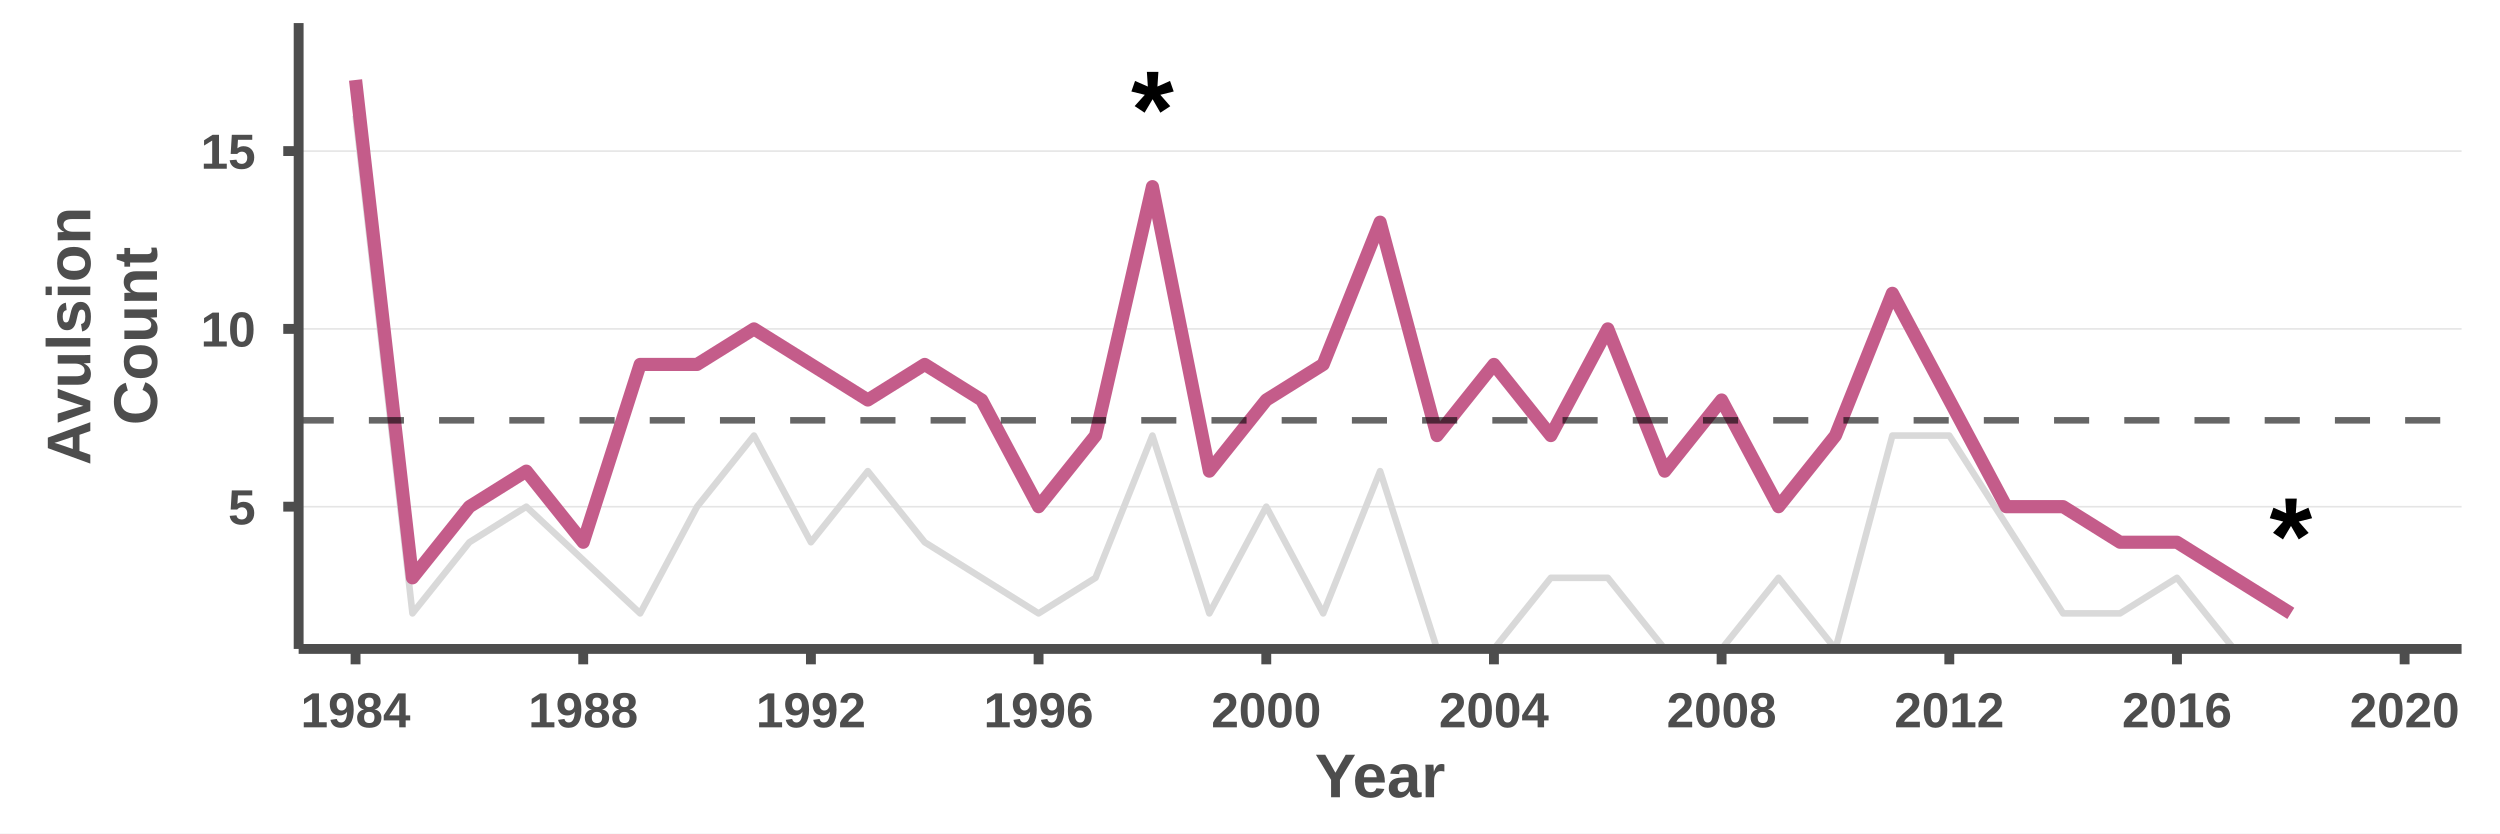
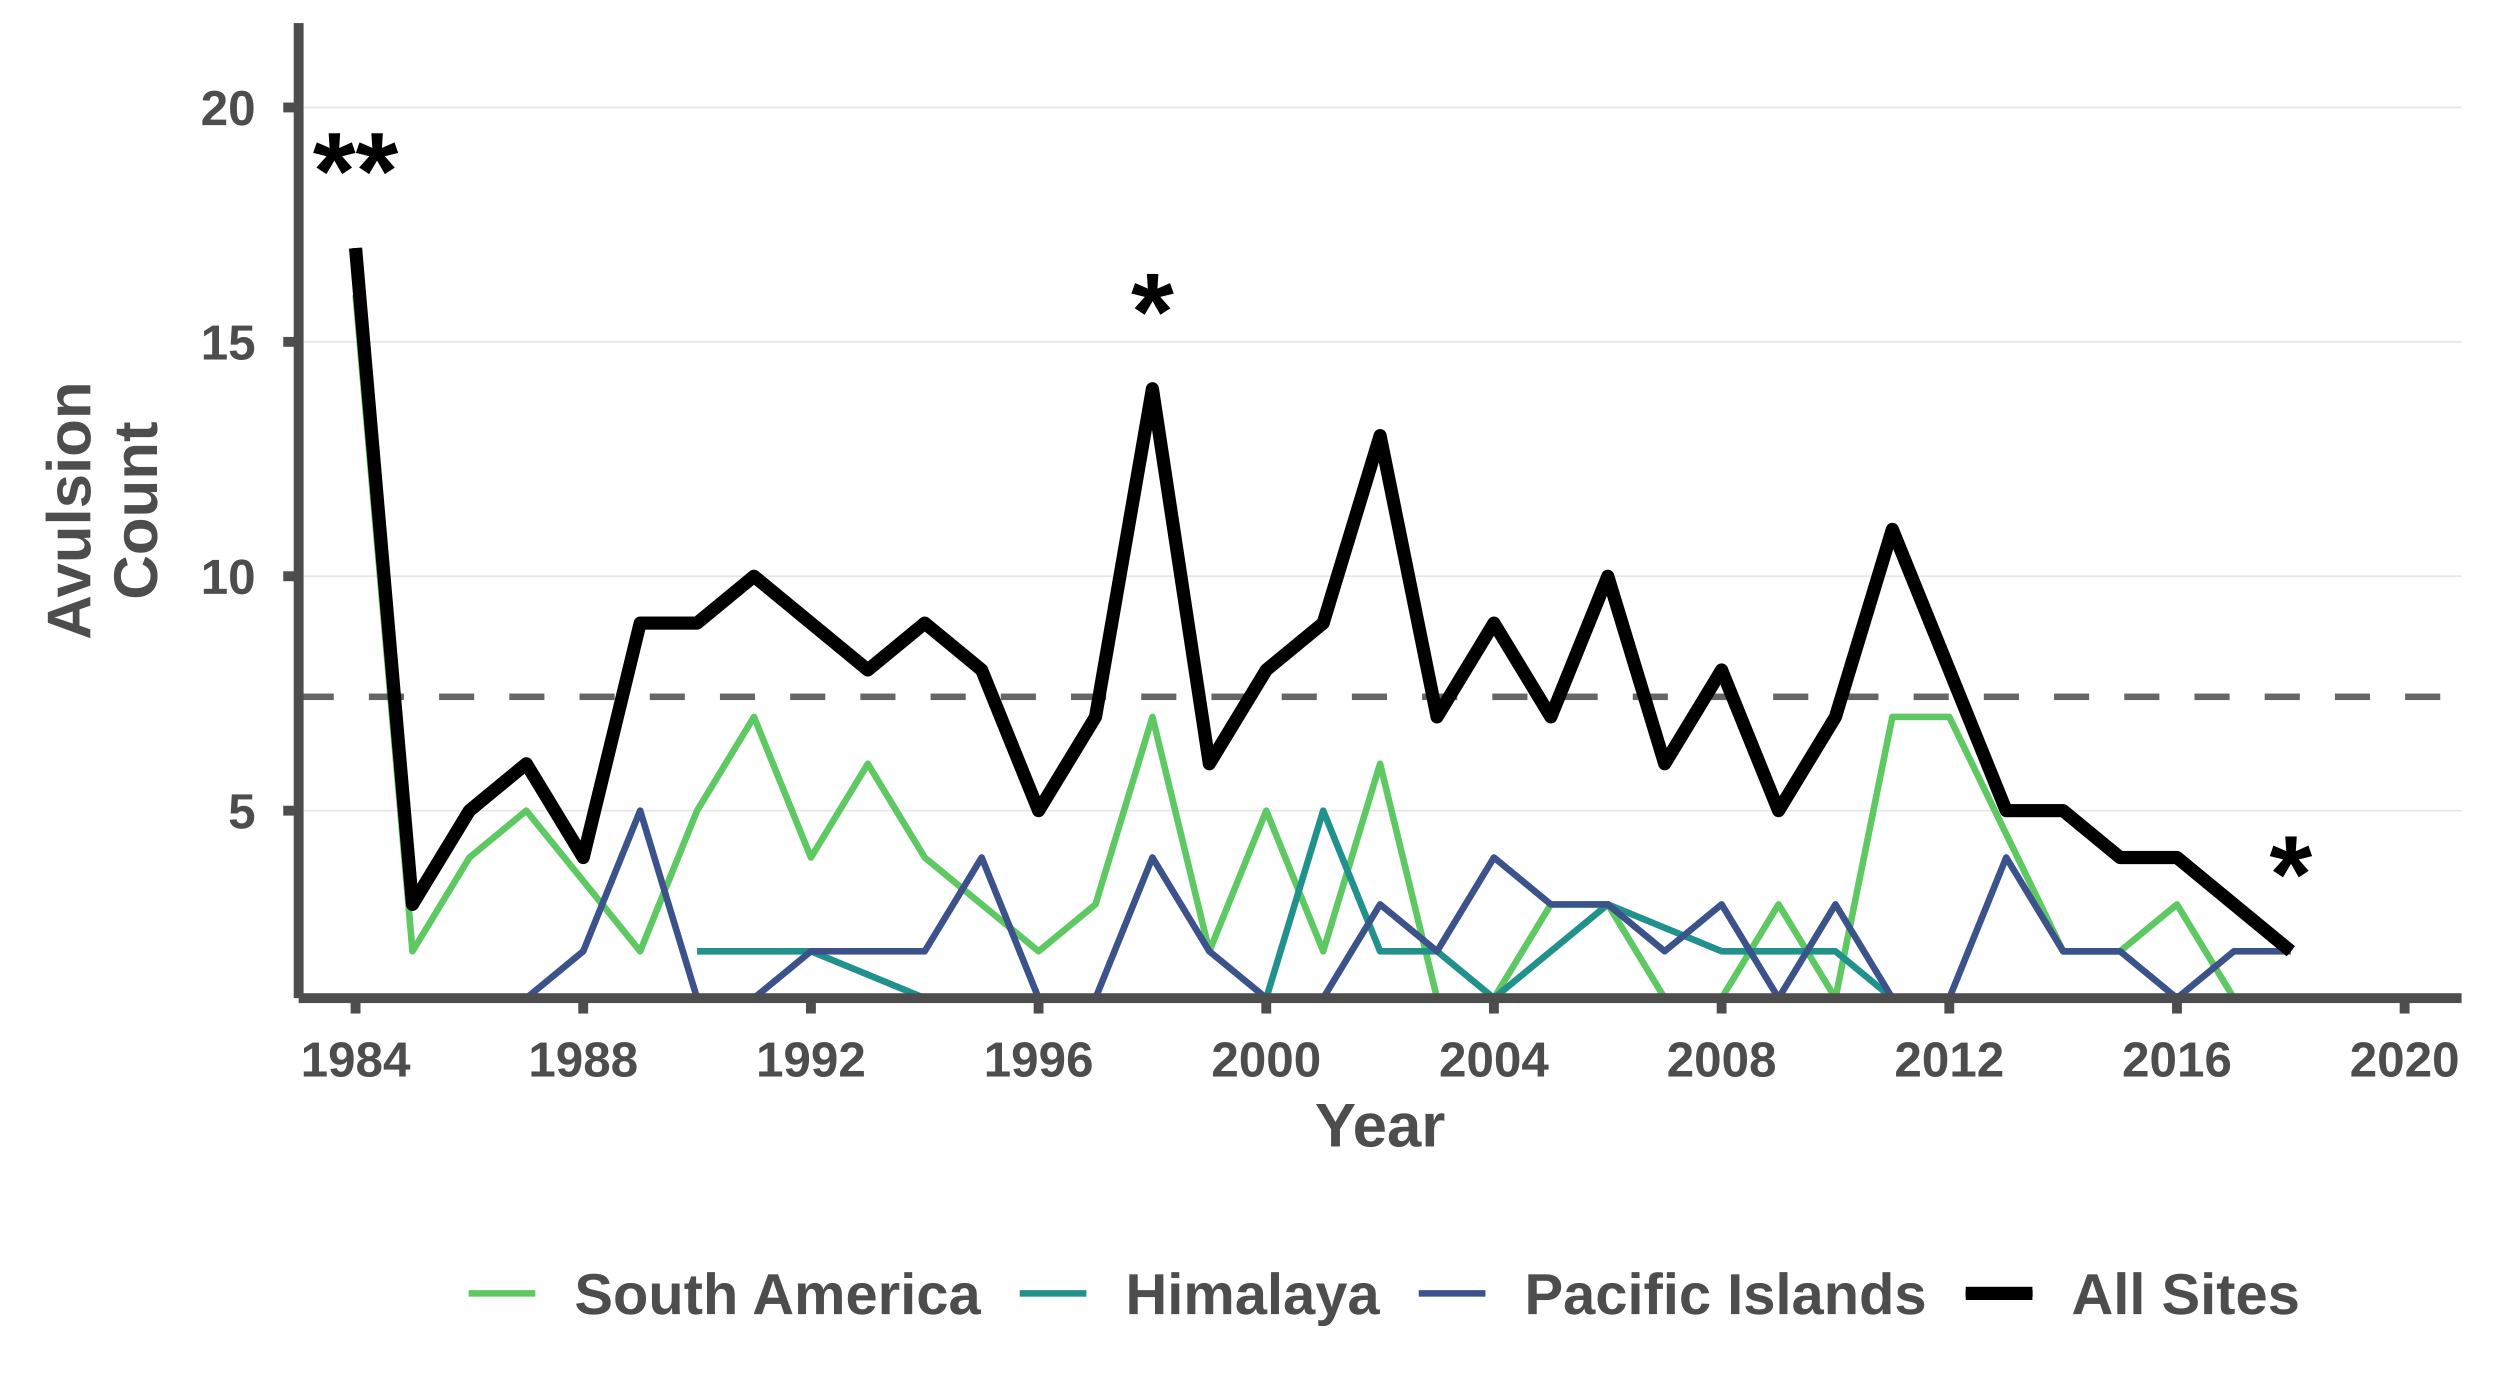
- <svg xmlns="http://www.w3.org/2000/svg" width="648.00pt" height="216.00pt" viewBox="0 0 648.00 216.00">
+ <svg xmlns="http://www.w3.org/2000/svg" width="648.00pt" height="360.00pt" viewBox="0 0 648.00 360.00">
  <g class="svglite">
    <defs>
      <style type="text/css">
    .svglite line, .svglite polyline, .svglite polygon, .svglite path, .svglite rect, .svglite circle {
      fill: none;
      stroke: #000000;
      stroke-linecap: round;
      stroke-linejoin: round;
      stroke-miterlimit: 10.00;
    }
    .svglite text {
      white-space: pre;
    }
    .svglite g.glyphgroup path {
      fill: inherit;
      stroke: none;
    }
  </style>
    </defs>
    <rect width="100%" height="100%" style="stroke: none; fill: #FFFFFF;" />
    <defs>
-       <clipPath id="cpMC4wMHw2NDguMDB8MC4wMHwyMTYuMDA=">
-         <rect x="0.00" y="0.00" width="648.00" height="216.00" />
+       <clipPath id="cpMC4wMHw2NDguMDB8MC4wMHwzNjAuMDA=">
+         <rect x="0.00" y="0.00" width="648.00" height="360.00" />
      </clipPath>
    </defs>
-     <g clip-path="url(#cpMC4wMHw2NDguMDB8MC4wMHwyMTYuMDA=)">
-       <rect x="0.00" y="0.00" width="648.00" height="216.00" style="stroke-width: 1.55; stroke: none; fill: #FFFFFF;" />
+     <g clip-path="url(#cpMC4wMHw2NDguMDB8MC4wMHwzNjAuMDA=)">
+       <rect x="0.00" y="0.00" width="648.00" height="360.00" style="stroke-width: 1.55; stroke: none; fill: #FFFFFF;" />
    </g>
    <defs>
-       <clipPath id="cpNzcuNDF8NjM4LjA0fDUuOTh8MTY4LjIw">
-         <rect x="77.41" y="5.98" width="560.63" height="162.23" />
+       <clipPath id="cpNzcuNDF8NjM4LjA0fDUuOTh8MjU4Ljcy">
+         <rect x="77.41" y="5.98" width="560.63" height="252.75" />
      </clipPath>
    </defs>
-     <g clip-path="url(#cpNzcuNDF8NjM4LjA0fDUuOTh8MTY4LjIw)">
-       <polyline points="77.41,131.33 638.04,131.33 " style="stroke-width: 0.43; stroke: #E5E5E5; stroke-linecap: butt;" />
-       <polyline points="77.41,85.25 638.04,85.25 " style="stroke-width: 0.43; stroke: #E5E5E5; stroke-linecap: butt;" />
-       <polyline points="77.41,39.16 638.04,39.16 " style="stroke-width: 0.43; stroke: #E5E5E5; stroke-linecap: butt;" />
-       <polyline points="92.16,29.94 106.91,158.99 121.67,140.55 136.42,131.33 165.93,158.99 180.68,131.33 195.43,112.90 210.19,140.55 224.94,122.12 239.69,140.55 254.45,149.77 269.20,158.99 283.96,149.77 298.71,112.90 313.46,158.99 328.22,131.33 342.97,158.99 357.72,122.12 372.48,168.20 387.23,168.20 401.98,149.77 416.74,149.77 431.49,168.20 446.24,168.20 461.00,149.77 475.75,168.20 490.50,112.90 505.26,112.90 534.76,158.99 549.52,158.99 564.27,149.77 579.02,168.20 " style="stroke-width: 1.71; stroke: #D9D9D9; stroke-linecap: butt;" />
-       <polyline points="92.16,20.73 106.91,149.77 121.67,131.33 136.42,122.12 151.17,140.55 165.93,94.46 180.68,94.46 195.43,85.25 210.19,94.46 224.94,103.68 239.69,94.46 254.45,103.68 269.20,131.33 283.96,112.90 298.71,48.38 313.46,122.12 328.22,103.68 342.97,94.46 357.72,57.59 372.48,112.90 387.23,94.46 401.98,112.90 416.74,85.25 431.49,122.12 446.24,103.68 461.00,131.33 475.75,112.90 490.50,76.03 505.26,103.68 520.01,131.33 534.76,131.33 549.52,140.55 564.27,140.55 579.02,149.77 593.78,158.99 " style="stroke-width: 3.41; stroke: #C45C8A; stroke-linecap: butt;" />
-       <line x1="77.41" y1="108.95" x2="638.04" y2="108.95" style="stroke-width: 1.71; stroke: #000000; stroke-opacity: 0.60; stroke-dasharray: 9.10,9.10; stroke-linecap: butt;" />
-       <text x="92.16" y="10.54" text-anchor="middle" style="font-size: 28.45px; font-weight: bold; font-family: &quot;Arial&quot;;" textLength="22.12px" lengthAdjust="spacingAndGlyphs">**</text>
-       <text x="298.71" y="38.20" text-anchor="middle" style="font-size: 28.45px; font-weight: bold; font-family: &quot;Arial&quot;;" textLength="11.06px" lengthAdjust="spacingAndGlyphs">*</text>
-       <text x="593.78" y="148.81" text-anchor="middle" style="font-size: 28.45px; font-weight: bold; font-family: &quot;Arial&quot;;" textLength="11.06px" lengthAdjust="spacingAndGlyphs">*</text>
+     <g clip-path="url(#cpNzcuNDF8NjM4LjA0fDUuOTh8MjU4Ljcy)">
+       <polyline points="77.41,210.12 638.04,210.12 " style="stroke-width: 0.43; stroke: #E5E5E5; stroke-linecap: butt;" />
+       <polyline points="77.41,149.36 638.04,149.36 " style="stroke-width: 0.43; stroke: #E5E5E5; stroke-linecap: butt;" />
+       <polyline points="77.41,88.61 638.04,88.61 " style="stroke-width: 0.43; stroke: #E5E5E5; stroke-linecap: butt;" />
+       <polyline points="77.41,27.85 638.04,27.85 " style="stroke-width: 0.43; stroke: #E5E5E5; stroke-linecap: butt;" />
+       <polyline points="92.16,76.45 106.91,246.57 121.67,222.27 136.42,210.12 165.93,246.57 180.68,210.12 195.43,185.82 210.19,222.27 224.94,197.97 239.69,222.27 254.45,234.42 269.20,246.57 283.96,234.42 298.71,185.82 313.46,246.57 328.22,210.12 342.97,246.57 357.72,197.97 372.48,258.72 387.23,258.72 401.98,234.42 416.74,234.42 431.49,258.72 446.24,258.72 461.00,234.42 475.75,258.72 490.50,185.82 505.26,185.82 534.76,246.57 549.52,246.57 564.27,234.42 579.02,258.72 " style="stroke-width: 1.71; stroke: #5EC962; stroke-linecap: butt;" />
+       <polyline points="180.68,246.57 210.19,246.57 239.69,258.72 269.20,258.72 283.96,258.72 298.71,258.72 313.46,258.72 328.22,258.72 342.97,210.12 357.72,246.57 372.48,246.57 387.23,258.72 416.74,234.42 446.24,246.57 475.75,246.57 490.50,258.72 " style="stroke-width: 1.71; stroke: #21918C; stroke-linecap: butt;" />
+       <polyline points="92.16,258.72 106.91,258.72 136.42,258.72 151.17,246.57 165.93,210.12 180.68,258.72 195.43,258.72 210.19,246.57 239.69,246.57 254.45,222.27 269.20,258.72 283.96,258.72 298.71,222.27 313.46,246.57 328.22,258.72 342.97,258.72 357.72,234.42 372.48,246.57 387.23,222.27 401.98,234.42 416.74,234.42 431.49,246.57 446.24,234.42 461.00,258.72 475.75,234.42 490.50,258.72 505.26,258.72 520.01,222.27 534.76,246.57 549.52,246.57 564.27,258.72 579.02,246.57 593.78,246.57 " style="stroke-width: 1.71; stroke: #3B528B; stroke-linecap: butt;" />
+       <polyline points="92.16,64.30 106.91,234.42 121.67,210.12 136.42,197.97 151.17,222.27 165.93,161.51 180.68,161.51 195.43,149.36 210.19,161.51 224.94,173.66 239.69,161.51 254.45,173.66 269.20,210.12 283.96,185.82 298.71,100.76 313.46,197.97 328.22,173.66 342.97,161.51 357.72,112.91 372.48,185.82 387.23,161.51 401.98,185.82 416.74,149.36 431.49,197.97 446.24,173.66 461.00,210.12 475.75,185.82 490.50,137.21 505.26,173.66 520.01,210.12 534.76,210.12 549.52,222.27 564.27,222.27 579.02,234.42 593.78,246.57 " style="stroke-width: 1.71; stroke-linecap: butt;" />
+       <polyline points="92.16,64.30 106.91,234.42 121.67,210.12 136.42,197.97 151.17,222.27 165.93,161.51 180.68,161.51 195.43,149.36 210.19,161.51 224.94,173.66 239.69,161.51 254.45,173.66 269.20,210.12 283.96,185.82 298.71,100.76 313.46,197.97 328.22,173.66 342.97,161.51 357.72,112.91 372.48,185.82 387.23,161.51 401.98,185.82 416.74,149.36 431.49,197.97 446.24,173.66 461.00,210.12 475.75,185.82 490.50,137.21 505.26,173.66 520.01,210.12 534.76,210.12 549.52,222.27 564.27,222.27 579.02,234.42 593.78,246.57 " style="stroke-width: 3.41; stroke-linecap: butt;" />
+       <line x1="77.41" y1="180.61" x2="638.04" y2="180.61" style="stroke-width: 1.71; stroke: #000000; stroke-opacity: 0.60; stroke-dasharray: 9.10,9.10; stroke-linecap: butt;" />
+       <text x="92.16" y="54.12" text-anchor="middle" style="font-size: 28.45px; font-weight: bold; font-family: &quot;Arial&quot;;" textLength="22.12px" lengthAdjust="spacingAndGlyphs">**</text>
+       <text x="298.71" y="90.58" text-anchor="middle" style="font-size: 28.45px; font-weight: bold; font-family: &quot;Arial&quot;;" textLength="11.06px" lengthAdjust="spacingAndGlyphs">*</text>
+       <text x="593.78" y="236.39" text-anchor="middle" style="font-size: 28.45px; font-weight: bold; font-family: &quot;Arial&quot;;" textLength="11.06px" lengthAdjust="spacingAndGlyphs">*</text>
    </g>
-     <g clip-path="url(#cpMC4wMHw2NDguMDB8MC4wMHwyMTYuMDA=)">
-       <polyline points="77.41,168.20 77.41,5.98 " style="stroke-width: 2.56; stroke: #4D4D4D; stroke-linecap: butt;" />
-       <text x="66.25" y="135.91" text-anchor="end" style="font-size: 12.80px; font-weight: bold;fill: #4D4D4D; font-family: &quot;Arial&quot;;" textLength="7.11px" lengthAdjust="spacingAndGlyphs">5</text>
-       <text x="66.25" y="89.83" text-anchor="end" style="font-size: 12.80px; font-weight: bold;fill: #4D4D4D; font-family: &quot;Arial&quot;;" textLength="14.22px" lengthAdjust="spacingAndGlyphs">10</text>
-       <text x="66.25" y="43.74" text-anchor="end" style="font-size: 12.80px; font-weight: bold;fill: #4D4D4D; font-family: &quot;Arial&quot;;" textLength="14.22px" lengthAdjust="spacingAndGlyphs">15</text>
-       <polyline points="73.42,131.33 77.41,131.33 " style="stroke-width: 2.56; stroke: #4D4D4D; stroke-linecap: butt;" />
-       <polyline points="73.42,85.25 77.41,85.25 " style="stroke-width: 2.56; stroke: #4D4D4D; stroke-linecap: butt;" />
-       <polyline points="73.42,39.16 77.41,39.16 " style="stroke-width: 2.56; stroke: #4D4D4D; stroke-linecap: butt;" />
-       <polyline points="77.41,168.20 638.04,168.20 " style="stroke-width: 2.56; stroke: #4D4D4D; stroke-linecap: butt;" />
-       <polyline points="92.16,172.19 92.16,168.20 " style="stroke-width: 2.56; stroke: #4D4D4D; stroke-linecap: butt;" />
-       <polyline points="151.17,172.19 151.17,168.20 " style="stroke-width: 2.56; stroke: #4D4D4D; stroke-linecap: butt;" />
-       <polyline points="210.19,172.19 210.19,168.20 " style="stroke-width: 2.56; stroke: #4D4D4D; stroke-linecap: butt;" />
-       <polyline points="269.20,172.19 269.20,168.20 " style="stroke-width: 2.56; stroke: #4D4D4D; stroke-linecap: butt;" />
-       <polyline points="328.22,172.19 328.22,168.20 " style="stroke-width: 2.56; stroke: #4D4D4D; stroke-linecap: butt;" />
-       <polyline points="387.23,172.19 387.23,168.20 " style="stroke-width: 2.56; stroke: #4D4D4D; stroke-linecap: butt;" />
-       <polyline points="446.24,172.19 446.24,168.20 " style="stroke-width: 2.56; stroke: #4D4D4D; stroke-linecap: butt;" />
-       <polyline points="505.26,172.19 505.26,168.20 " style="stroke-width: 2.56; stroke: #4D4D4D; stroke-linecap: butt;" />
-       <polyline points="564.27,172.19 564.27,168.20 " style="stroke-width: 2.56; stroke: #4D4D4D; stroke-linecap: butt;" />
-       <polyline points="623.28,172.19 623.28,168.20 " style="stroke-width: 2.56; stroke: #4D4D4D; stroke-linecap: butt;" />
-       <text x="92.16" y="188.52" text-anchor="middle" style="font-size: 12.80px; font-weight: bold;fill: #4D4D4D; font-family: &quot;Arial&quot;;" textLength="28.44px" lengthAdjust="spacingAndGlyphs">1984</text>
-       <text x="151.17" y="188.52" text-anchor="middle" style="font-size: 12.80px; font-weight: bold;fill: #4D4D4D; font-family: &quot;Arial&quot;;" textLength="28.44px" lengthAdjust="spacingAndGlyphs">1988</text>
-       <text x="210.19" y="188.52" text-anchor="middle" style="font-size: 12.80px; font-weight: bold;fill: #4D4D4D; font-family: &quot;Arial&quot;;" textLength="28.44px" lengthAdjust="spacingAndGlyphs">1992</text>
-       <text x="269.20" y="188.52" text-anchor="middle" style="font-size: 12.80px; font-weight: bold;fill: #4D4D4D; font-family: &quot;Arial&quot;;" textLength="28.44px" lengthAdjust="spacingAndGlyphs">1996</text>
-       <text x="328.22" y="188.52" text-anchor="middle" style="font-size: 12.80px; font-weight: bold;fill: #4D4D4D; font-family: &quot;Arial&quot;;" textLength="28.44px" lengthAdjust="spacingAndGlyphs">2000</text>
-       <text x="387.23" y="188.52" text-anchor="middle" style="font-size: 12.80px; font-weight: bold;fill: #4D4D4D; font-family: &quot;Arial&quot;;" textLength="28.44px" lengthAdjust="spacingAndGlyphs">2004</text>
-       <text x="446.24" y="188.52" text-anchor="middle" style="font-size: 12.80px; font-weight: bold;fill: #4D4D4D; font-family: &quot;Arial&quot;;" textLength="28.44px" lengthAdjust="spacingAndGlyphs">2008</text>
-       <text x="505.26" y="188.52" text-anchor="middle" style="font-size: 12.80px; font-weight: bold;fill: #4D4D4D; font-family: &quot;Arial&quot;;" textLength="28.44px" lengthAdjust="spacingAndGlyphs">2012</text>
-       <text x="564.27" y="188.52" text-anchor="middle" style="font-size: 12.80px; font-weight: bold;fill: #4D4D4D; font-family: &quot;Arial&quot;;" textLength="28.44px" lengthAdjust="spacingAndGlyphs">2016</text>
-       <text x="623.28" y="188.52" text-anchor="middle" style="font-size: 12.80px; font-weight: bold;fill: #4D4D4D; font-family: &quot;Arial&quot;;" textLength="28.44px" lengthAdjust="spacingAndGlyphs">2020</text>
-       <text x="357.72" y="206.65" text-anchor="middle" style="font-size: 16.00px; font-weight: bold;fill: #4D4D4D; font-family: &quot;Arial&quot;;" textLength="33.84px" lengthAdjust="spacingAndGlyphs">Year</text>
-       <text transform="translate(23.41,87.09) rotate(-90)" text-anchor="middle" style="font-size: 16.00px; font-weight: bold;fill: #4D4D4D; font-family: &quot;Arial&quot;;" textLength="67.03px" lengthAdjust="spacingAndGlyphs">Avulsion</text>
-       <text transform="translate(40.69,87.09) rotate(-90)" text-anchor="middle" style="font-size: 16.00px; font-weight: bold;fill: #4D4D4D; font-family: &quot;Arial&quot;;" textLength="46.23px" lengthAdjust="spacingAndGlyphs">Count</text>
+     <g clip-path="url(#cpMC4wMHw2NDguMDB8MC4wMHwzNjAuMDA=)">
+       <polyline points="77.41,258.72 77.41,5.98 " style="stroke-width: 2.56; stroke: #4D4D4D; stroke-linecap: butt;" />
+       <text x="66.25" y="214.70" text-anchor="end" style="font-size: 12.80px; font-weight: bold;fill: #4D4D4D; font-family: &quot;Arial&quot;;" textLength="7.11px" lengthAdjust="spacingAndGlyphs">5</text>
+       <text x="66.25" y="153.94" text-anchor="end" style="font-size: 12.80px; font-weight: bold;fill: #4D4D4D; font-family: &quot;Arial&quot;;" textLength="14.22px" lengthAdjust="spacingAndGlyphs">10</text>
+       <text x="66.25" y="93.19" text-anchor="end" style="font-size: 12.80px; font-weight: bold;fill: #4D4D4D; font-family: &quot;Arial&quot;;" textLength="14.22px" lengthAdjust="spacingAndGlyphs">15</text>
+       <text x="66.25" y="32.43" text-anchor="end" style="font-size: 12.80px; font-weight: bold;fill: #4D4D4D; font-family: &quot;Arial&quot;;" textLength="14.22px" lengthAdjust="spacingAndGlyphs">20</text>
+       <polyline points="73.42,210.12 77.41,210.12 " style="stroke-width: 2.56; stroke: #4D4D4D; stroke-linecap: butt;" />
+       <polyline points="73.42,149.36 77.41,149.36 " style="stroke-width: 2.56; stroke: #4D4D4D; stroke-linecap: butt;" />
+       <polyline points="73.42,88.61 77.41,88.61 " style="stroke-width: 2.56; stroke: #4D4D4D; stroke-linecap: butt;" />
+       <polyline points="73.42,27.85 77.41,27.85 " style="stroke-width: 2.56; stroke: #4D4D4D; stroke-linecap: butt;" />
+       <polyline points="77.41,258.72 638.04,258.72 " style="stroke-width: 2.56; stroke: #4D4D4D; stroke-linecap: butt;" />
+       <polyline points="92.16,262.71 92.16,258.72 " style="stroke-width: 2.56; stroke: #4D4D4D; stroke-linecap: butt;" />
+       <polyline points="151.17,262.71 151.17,258.72 " style="stroke-width: 2.56; stroke: #4D4D4D; stroke-linecap: butt;" />
+       <polyline points="210.19,262.71 210.19,258.72 " style="stroke-width: 2.56; stroke: #4D4D4D; stroke-linecap: butt;" />
+       <polyline points="269.20,262.71 269.20,258.72 " style="stroke-width: 2.56; stroke: #4D4D4D; stroke-linecap: butt;" />
+       <polyline points="328.22,262.71 328.22,258.72 " style="stroke-width: 2.56; stroke: #4D4D4D; stroke-linecap: butt;" />
+       <polyline points="387.23,262.71 387.23,258.72 " style="stroke-width: 2.56; stroke: #4D4D4D; stroke-linecap: butt;" />
+       <polyline points="446.24,262.71 446.24,258.72 " style="stroke-width: 2.56; stroke: #4D4D4D; stroke-linecap: butt;" />
+       <polyline points="505.26,262.71 505.26,258.72 " style="stroke-width: 2.56; stroke: #4D4D4D; stroke-linecap: butt;" />
+       <polyline points="564.27,262.71 564.27,258.72 " style="stroke-width: 2.56; stroke: #4D4D4D; stroke-linecap: butt;" />
+       <polyline points="623.28,262.71 623.28,258.72 " style="stroke-width: 2.56; stroke: #4D4D4D; stroke-linecap: butt;" />
+       <text x="92.16" y="279.04" text-anchor="middle" style="font-size: 12.80px; font-weight: bold;fill: #4D4D4D; font-family: &quot;Arial&quot;;" textLength="28.44px" lengthAdjust="spacingAndGlyphs">1984</text>
+       <text x="151.17" y="279.04" text-anchor="middle" style="font-size: 12.80px; font-weight: bold;fill: #4D4D4D; font-family: &quot;Arial&quot;;" textLength="28.44px" lengthAdjust="spacingAndGlyphs">1988</text>
+       <text x="210.19" y="279.04" text-anchor="middle" style="font-size: 12.80px; font-weight: bold;fill: #4D4D4D; font-family: &quot;Arial&quot;;" textLength="28.44px" lengthAdjust="spacingAndGlyphs">1992</text>
+       <text x="269.20" y="279.04" text-anchor="middle" style="font-size: 12.80px; font-weight: bold;fill: #4D4D4D; font-family: &quot;Arial&quot;;" textLength="28.44px" lengthAdjust="spacingAndGlyphs">1996</text>
+       <text x="328.22" y="279.04" text-anchor="middle" style="font-size: 12.80px; font-weight: bold;fill: #4D4D4D; font-family: &quot;Arial&quot;;" textLength="28.44px" lengthAdjust="spacingAndGlyphs">2000</text>
+       <text x="387.23" y="279.04" text-anchor="middle" style="font-size: 12.80px; font-weight: bold;fill: #4D4D4D; font-family: &quot;Arial&quot;;" textLength="28.44px" lengthAdjust="spacingAndGlyphs">2004</text>
+       <text x="446.24" y="279.04" text-anchor="middle" style="font-size: 12.80px; font-weight: bold;fill: #4D4D4D; font-family: &quot;Arial&quot;;" textLength="28.44px" lengthAdjust="spacingAndGlyphs">2008</text>
+       <text x="505.26" y="279.04" text-anchor="middle" style="font-size: 12.80px; font-weight: bold;fill: #4D4D4D; font-family: &quot;Arial&quot;;" textLength="28.44px" lengthAdjust="spacingAndGlyphs">2012</text>
+       <text x="564.27" y="279.04" text-anchor="middle" style="font-size: 12.80px; font-weight: bold;fill: #4D4D4D; font-family: &quot;Arial&quot;;" textLength="28.44px" lengthAdjust="spacingAndGlyphs">2016</text>
+       <text x="623.28" y="279.04" text-anchor="middle" style="font-size: 12.80px; font-weight: bold;fill: #4D4D4D; font-family: &quot;Arial&quot;;" textLength="28.44px" lengthAdjust="spacingAndGlyphs">2020</text>
+       <text x="357.72" y="297.17" text-anchor="middle" style="font-size: 16.00px; font-weight: bold;fill: #4D4D4D; font-family: &quot;Arial&quot;;" textLength="33.84px" lengthAdjust="spacingAndGlyphs">Year</text>
+       <text transform="translate(23.41,132.35) rotate(-90)" text-anchor="middle" style="font-size: 16.00px; font-weight: bold;fill: #4D4D4D; font-family: &quot;Arial&quot;;" textLength="67.03px" lengthAdjust="spacingAndGlyphs">Avulsion</text>
+       <text transform="translate(40.69,132.35) rotate(-90)" text-anchor="middle" style="font-size: 16.00px; font-weight: bold;fill: #4D4D4D; font-family: &quot;Arial&quot;;" textLength="46.23px" lengthAdjust="spacingAndGlyphs">Count</text>
+       <line x1="121.47" y1="335.25" x2="138.75" y2="335.25" style="stroke-width: 1.71; stroke: #5EC962; stroke-linecap: butt;" />
+       <line x1="264.31" y1="335.25" x2="281.59" y2="335.25" style="stroke-width: 1.71; stroke: #21918C; stroke-linecap: butt;" />
+       <line x1="367.74" y1="335.25" x2="385.02" y2="335.25" style="stroke-width: 1.71; stroke: #3B528B; stroke-linecap: butt;" />
+       <line x1="509.52" y1="335.25" x2="526.80" y2="335.25" style="stroke-width: 1.71; stroke-linecap: butt;" />
+       <line x1="509.52" y1="335.25" x2="526.80" y2="335.25" style="stroke-width: 3.41; stroke-linecap: butt;" />
+       <text x="148.88" y="340.62" style="font-size: 15.00px; font-weight: bold;fill: #4D4D4D; font-family: &quot;Arial&quot;;" textLength="105.30px" lengthAdjust="spacingAndGlyphs">South America</text>
+       <text x="291.72" y="340.62" style="font-size: 15.00px; font-weight: bold;fill: #4D4D4D; font-family: &quot;Arial&quot;;" textLength="65.89px" lengthAdjust="spacingAndGlyphs">Himalaya</text>
+       <text x="395.15" y="340.62" style="font-size: 15.00px; font-weight: bold;fill: #4D4D4D; font-family: &quot;Arial&quot;;" textLength="104.23px" lengthAdjust="spacingAndGlyphs">Pacific Islands</text>
+       <text x="536.93" y="340.62" style="font-size: 15.00px; font-weight: bold;fill: #4D4D4D; font-family: &quot;Arial&quot;;" textLength="59.20px" lengthAdjust="spacingAndGlyphs">All Sites</text>
    </g>
  </g>
</svg>
